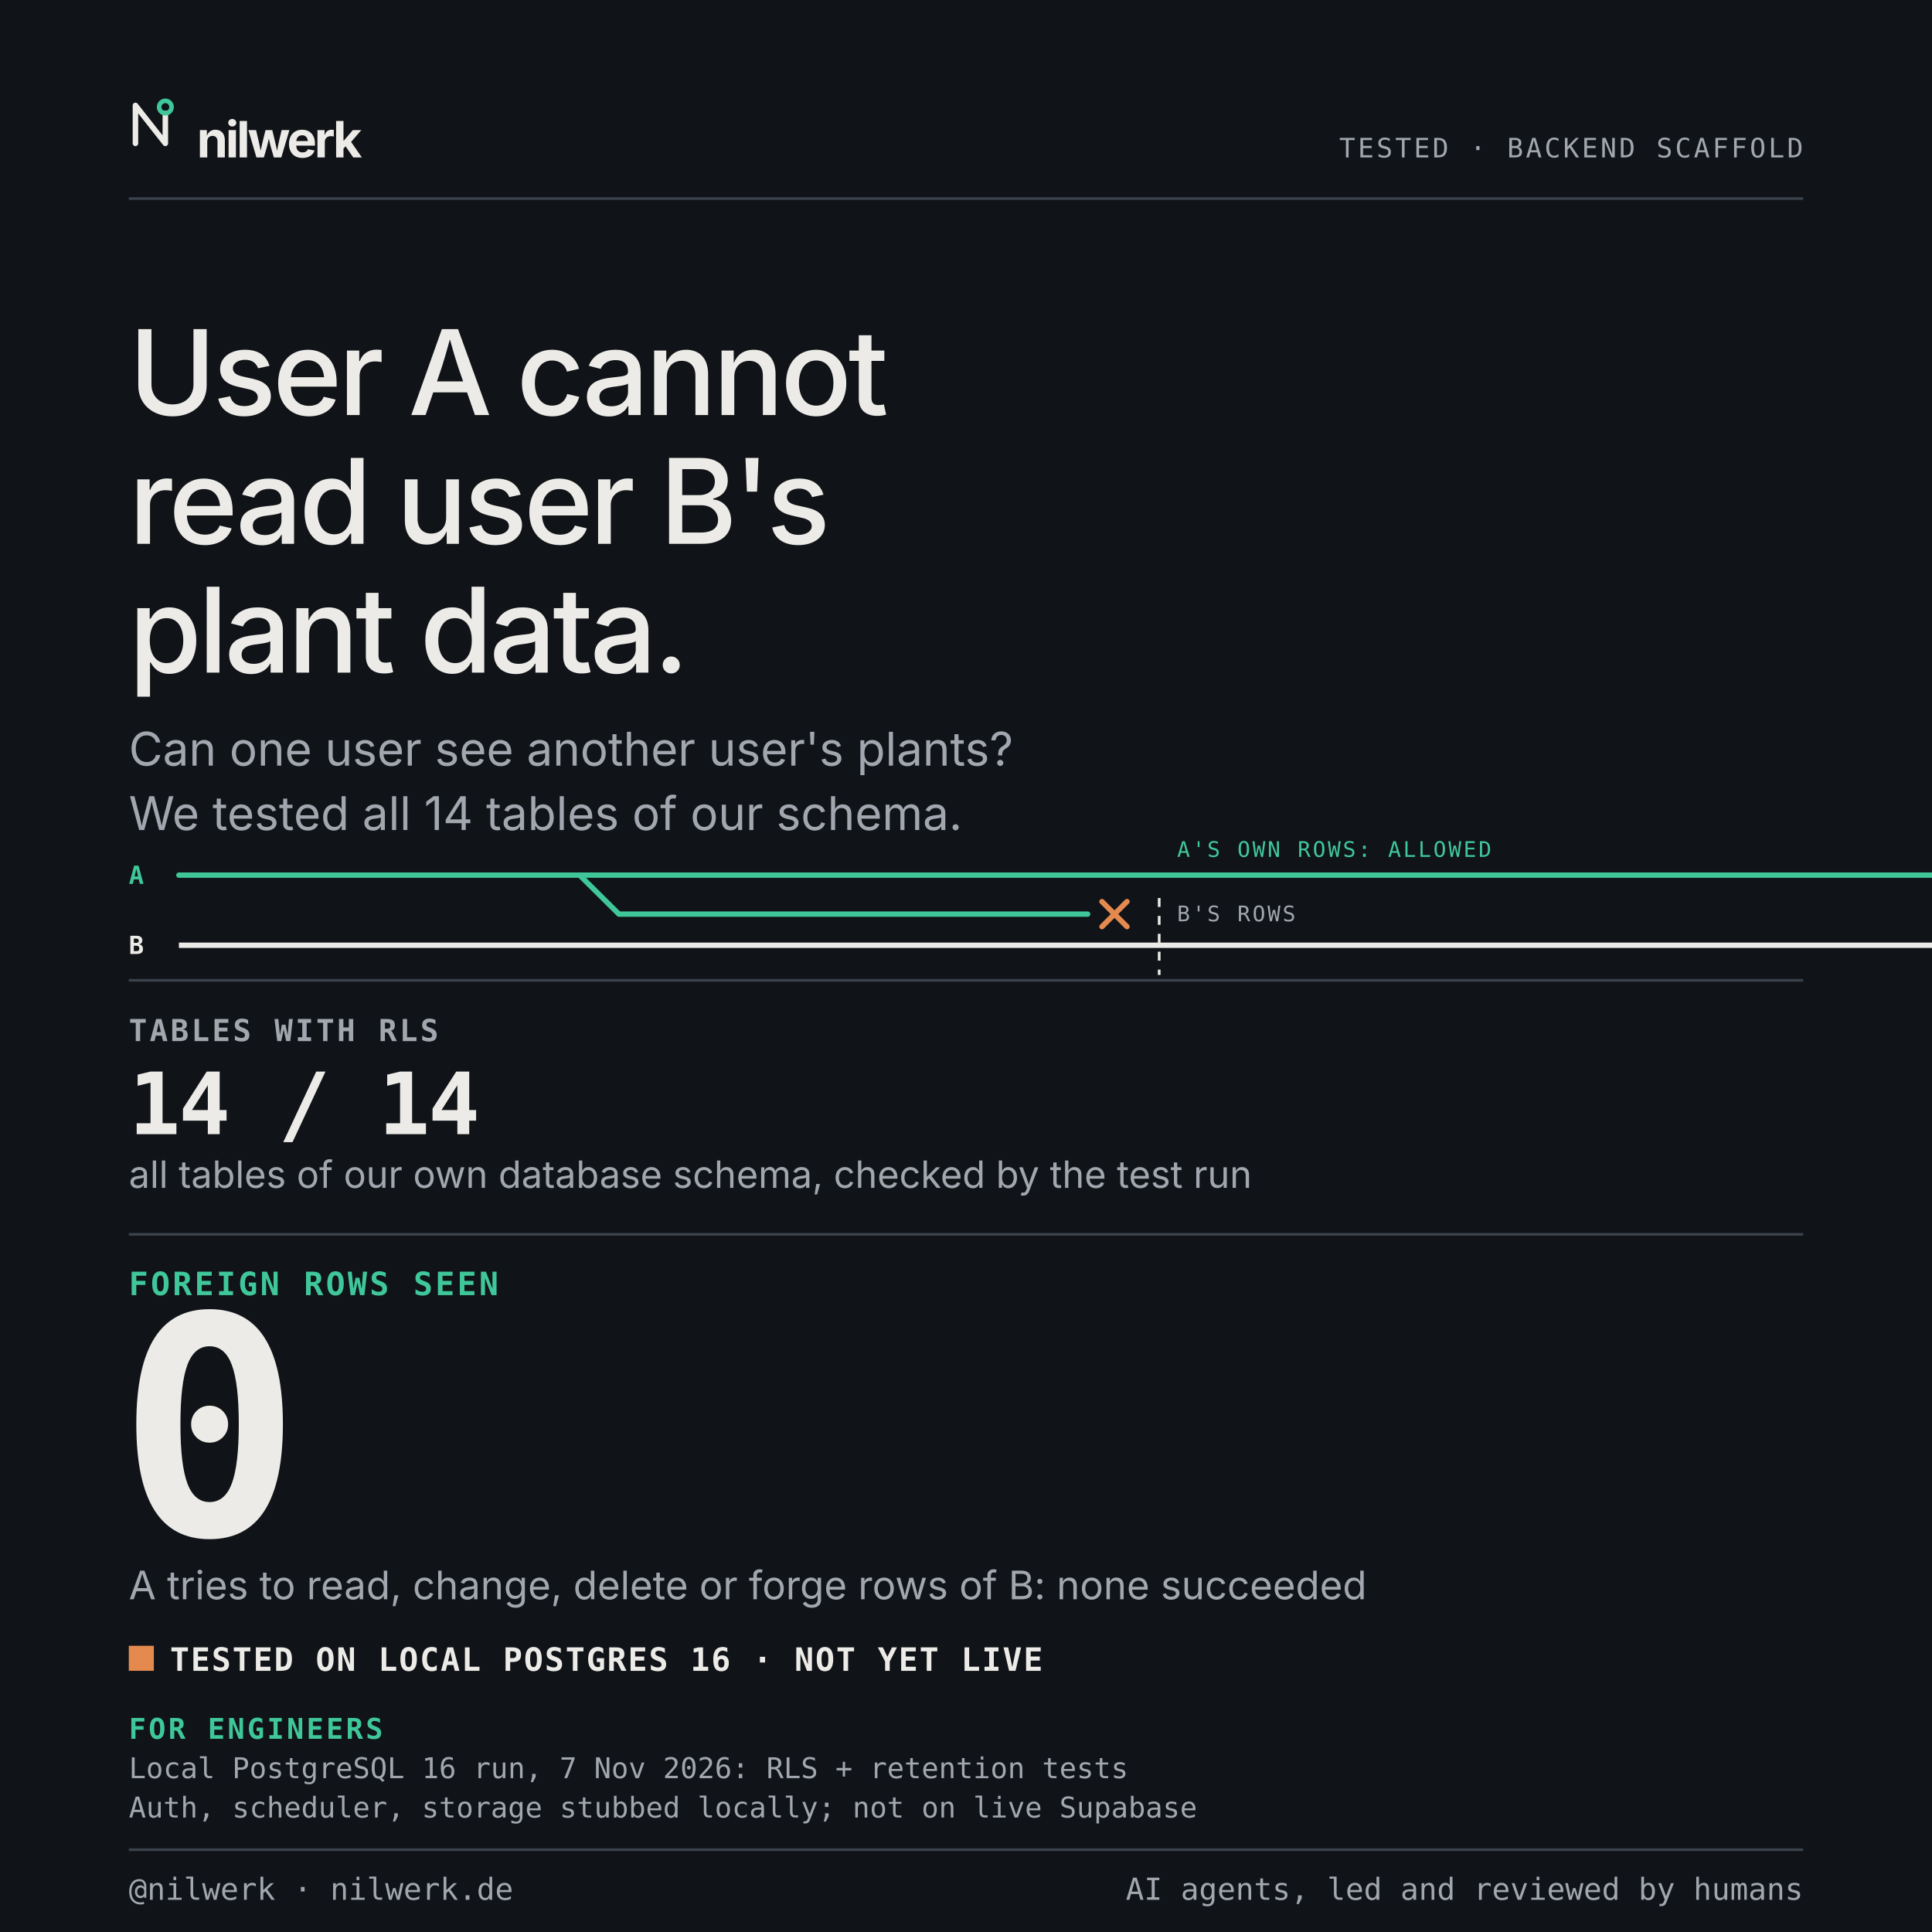
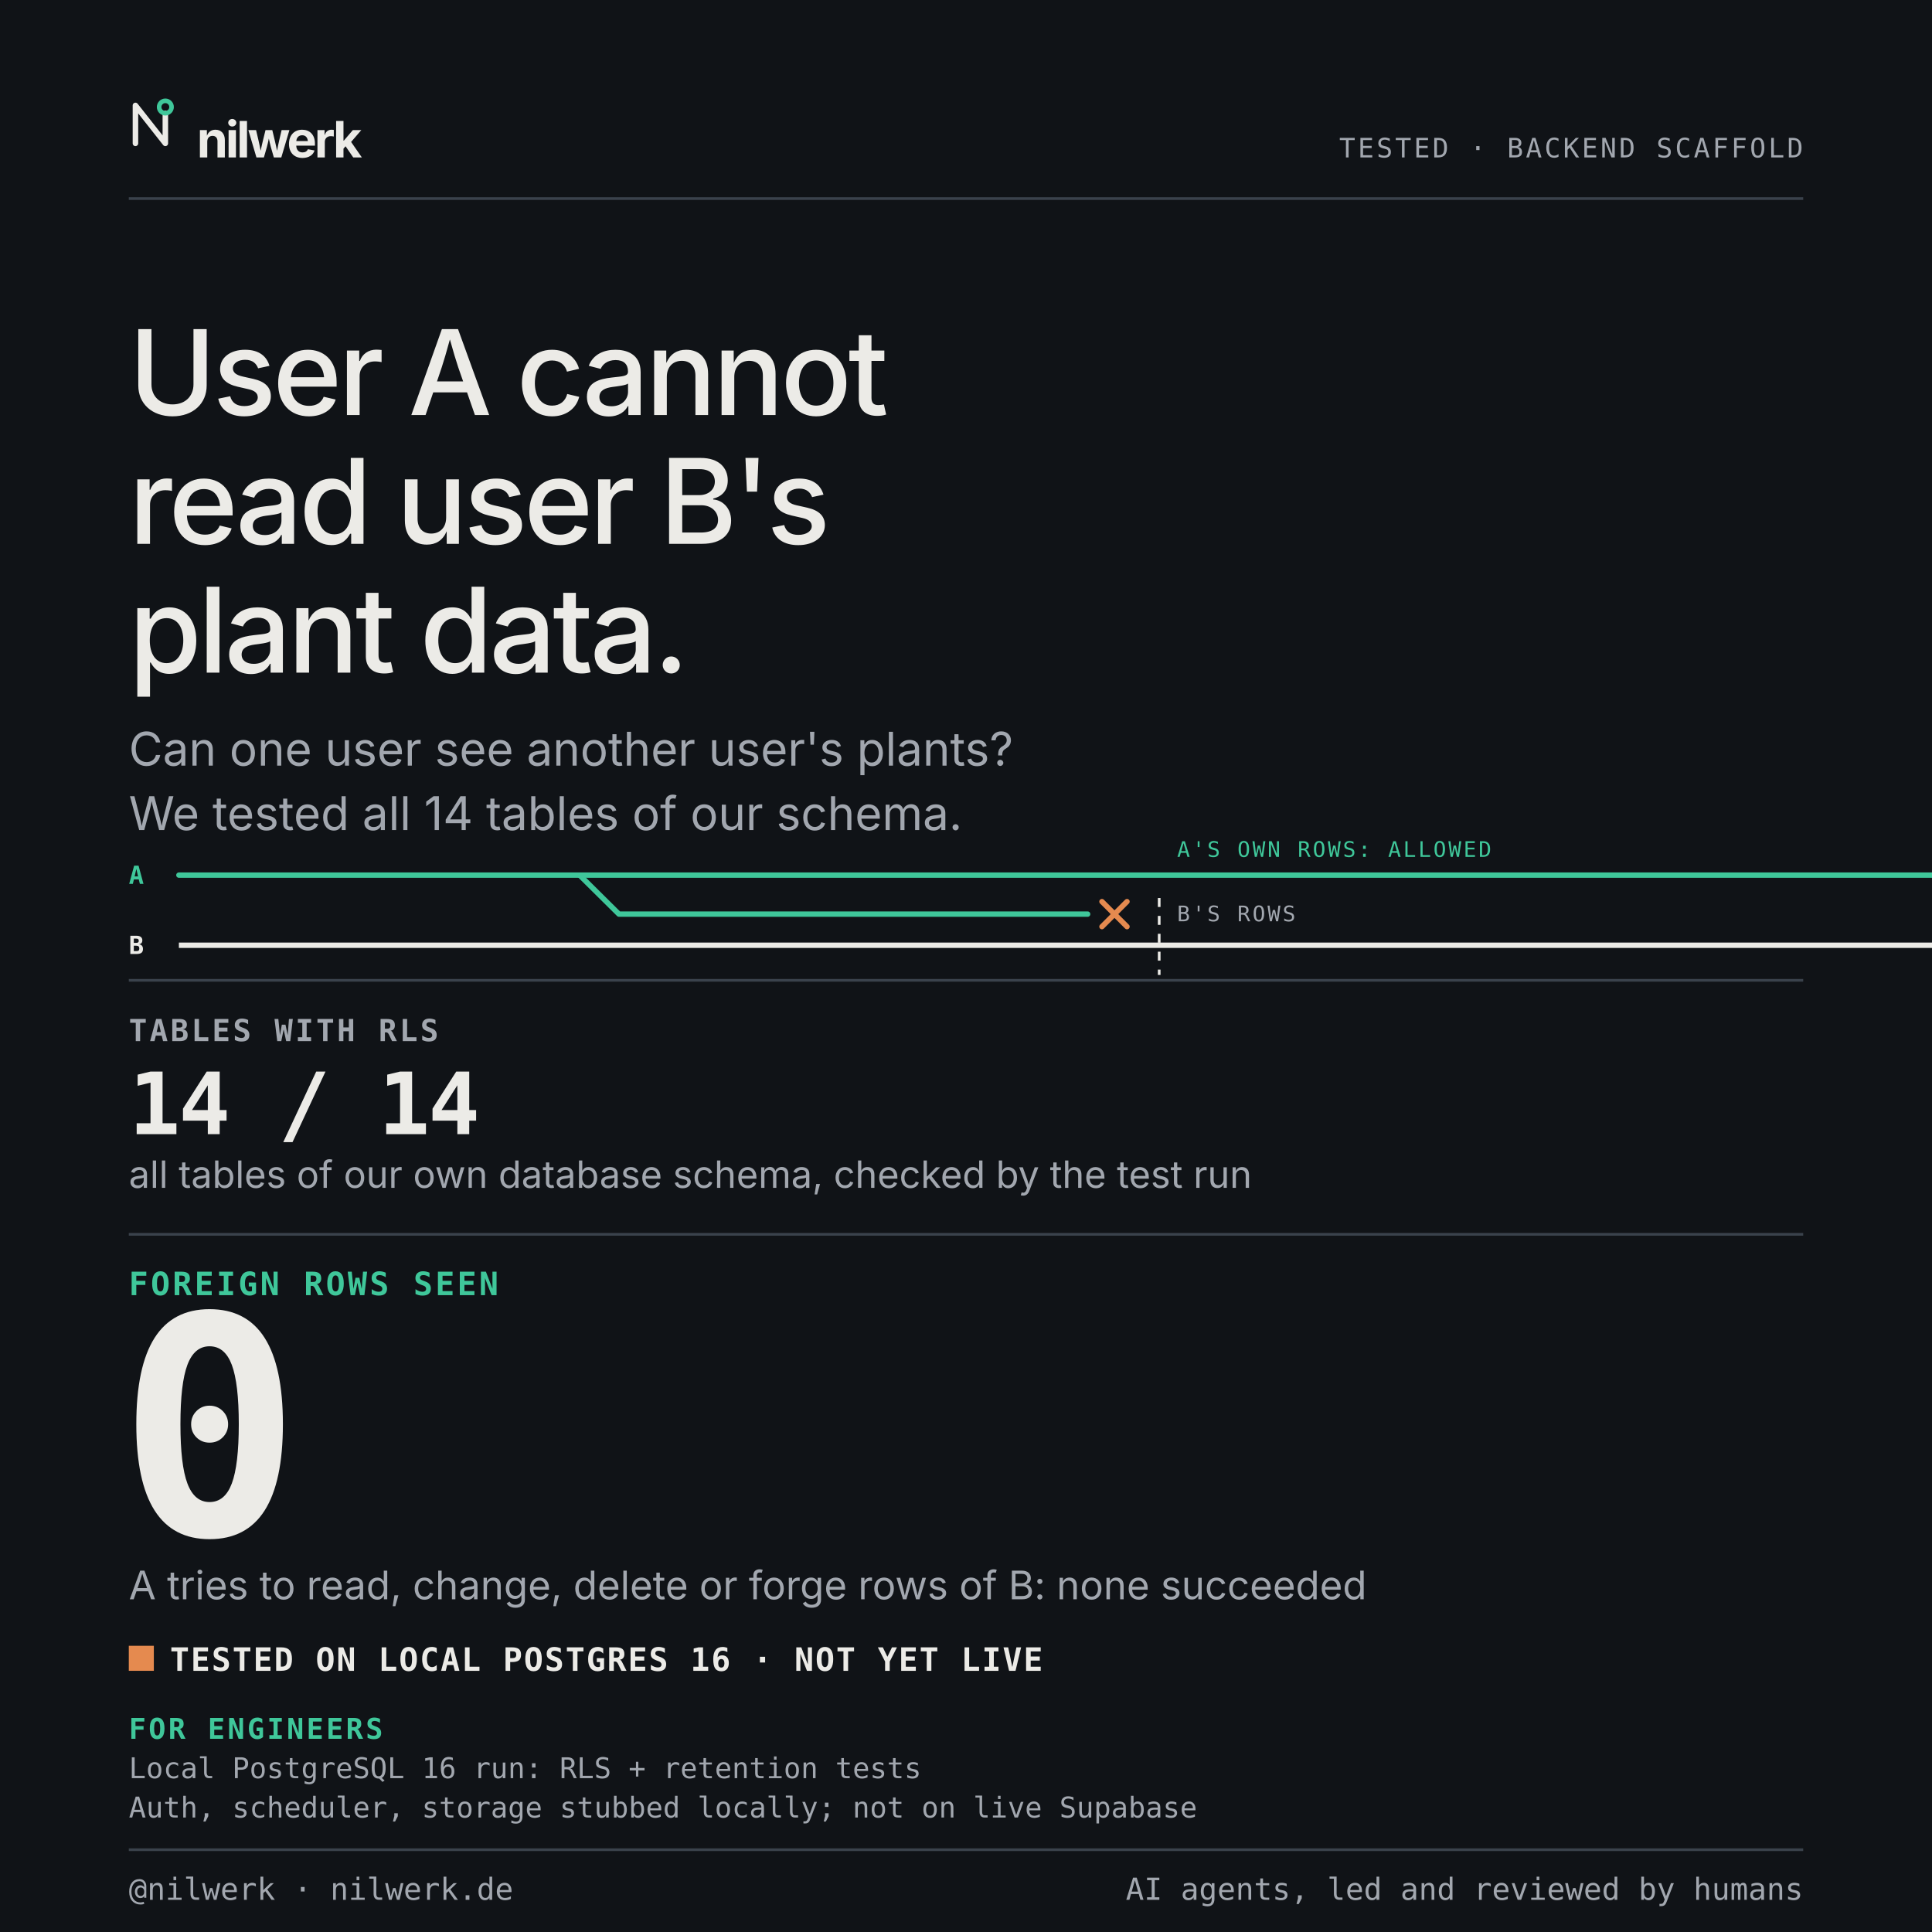
<svg xmlns="http://www.w3.org/2000/svg" width="1080" height="1080" viewBox="0 0 1080 1080" role="img" aria-label="User A cannot read user B's plant data.">
  <rect width="1080" height="1080" fill="#101317" />
  <g transform="translate(68 48.0) scale(1.285714)" fill="none" stroke-linecap="round" stroke-linejoin="round">
    <path d="M6 25V8.5L19 25V12" stroke="#ecebe7" stroke-width="2.4" />
    <circle cx="19" cy="9.2" r="2.7" stroke="#3fc79a" stroke-width="2" />
  </g>
  <text x="110" y="88" font-family="'Space Grotesk', Inter, sans-serif" font-weight="700" font-size="28" letter-spacing="-1.4" fill="#ecebe7">nilwerk</text>
  <text x="1008" y="88" text-anchor="end" font-family="'JetBrains Mono', monospace" font-size="15" letter-spacing="1.4" fill="#a2a7af">TESTED · BACKEND SCAFFOLD</text>
  <line x1="72" y1="111" x2="1008" y2="111" stroke="#3a424c" stroke-width="1.5" />
  <g font-family="'Space Grotesk', Inter, sans-serif" font-weight="500" font-size="66" letter-spacing="-2.0" fill="#ecebe7">
    <text x="72" y="232">User A cannot</text>
    <text x="72" y="304">read user B's</text>
    <text x="72" y="376">plant data.</text>
  </g>
  <g font-family="Inter, sans-serif" font-size="26" fill="#a2a7af">
    <text x="72" y="428">Can one user see another user's plants?</text>
    <text x="72" y="464">We tested all 14 tables of our schema.</text>
  </g>
  <g transform="translate(0 470)">
    <text x="72" y="24.1" font-family="'JetBrains Mono', monospace" font-weight="600" font-size="14" fill="#3fc79a">A</text>
    <text x="72" y="63.3" font-family="'JetBrains Mono', monospace" font-weight="600" font-size="14" fill="#ecebe7">B</text>
    <path d="M100,19.2 H1090" fill="none" stroke="#3fc79a" stroke-width="3" stroke-linecap="round" />
    <path d="M324,19.2 L346,41 H608" fill="none" stroke="#3fc79a" stroke-width="3" stroke-linejoin="round" stroke-linecap="round" />
    <path d="M616,34 l14,14 M630,34 l-14,14" stroke="#e58a4f" stroke-width="3" stroke-linecap="round" />
    <path d="M100,58.4 H1090" fill="none" stroke="#ecebe7" stroke-width="3" />
    <line x1="648" y1="32" x2="648" y2="75" stroke="#ecebe7" stroke-width="1.5" stroke-dasharray="5 5" />
    <text x="658" y="45" font-family="'JetBrains Mono', monospace" font-size="12" letter-spacing="1.2" fill="#a2a7af">B'S ROWS</text>
    <text x="658" y="9" font-family="'JetBrains Mono', monospace" font-size="12" letter-spacing="1.2" fill="#3fc79a">A'S OWN ROWS: ALLOWED</text>
  </g>
  <line x1="72" y1="548" x2="1008" y2="548" stroke="#3a424c" stroke-width="1.5" />
  <text x="72" y="582" font-family="'JetBrains Mono', monospace" font-weight="600" font-size="17" letter-spacing="1.4" fill="#a2a7af">TABLES WITH RLS</text>
  <text x="72" y="634" font-family="'JetBrains Mono', monospace" font-weight="600" font-size="48" letter-spacing="-1" fill="#ecebe7">14 / 14</text>
  <text x="72" y="664" font-family="Inter, sans-serif" font-size="21" fill="#a2a7af">all tables of our own database schema, checked by the test run</text>
  <line x1="72" y1="690" x2="1008" y2="690" stroke="#3a424c" stroke-width="1.5" />
  <text x="72" y="724" font-family="'JetBrains Mono', monospace" font-weight="600" font-size="18" letter-spacing="1.4" fill="#3fc79a">FOREIGN ROWS SEEN</text>
  <text x="66" y="858" font-family="'JetBrains Mono', monospace" font-weight="600" font-size="170" letter-spacing="-6" fill="#ecebe7">0</text>
  <text x="72" y="894" font-family="Inter, sans-serif" font-size="22" fill="#a2a7af">A tries to read, change, delete or forge rows of B: none succeeded</text>
  <rect x="72" y="920" width="14" height="14" fill="#e58a4f" />
  <text x="95" y="934" font-family="'JetBrains Mono', monospace" font-weight="600" font-size="18" letter-spacing="0.8" fill="#ecebe7">TESTED ON LOCAL POSTGRES 16 · NOT YET LIVE</text>
  <text x="72" y="972" font-family="'JetBrains Mono', monospace" font-weight="600" font-size="16" letter-spacing="1.4" fill="#3fc79a">FOR ENGINEERS</text>
  <g font-family="'JetBrains Mono', monospace" font-size="16" fill="#a2a7af">
-     <text x="72" y="994">Local PostgreSQL 16 run, 7 Nov 2026: RLS + retention tests</text>
+     <text x="72" y="994">Local PostgreSQL 16 run: RLS + retention tests</text>
    <text x="72" y="1016">Auth, scheduler, storage stubbed locally; not on live Supabase</text>
  </g>
  <line x1="72" y1="1034" x2="1008" y2="1034" stroke="#3a424c" stroke-width="1.5" />
  <g font-family="'JetBrains Mono', monospace" font-size="17" fill="#a2a7af">
    <text x="72" y="1062">@nilwerk · nilwerk.de</text>
    <text x="1008" y="1062" text-anchor="end">AI agents, led and reviewed by humans</text>
  </g>
</svg>
